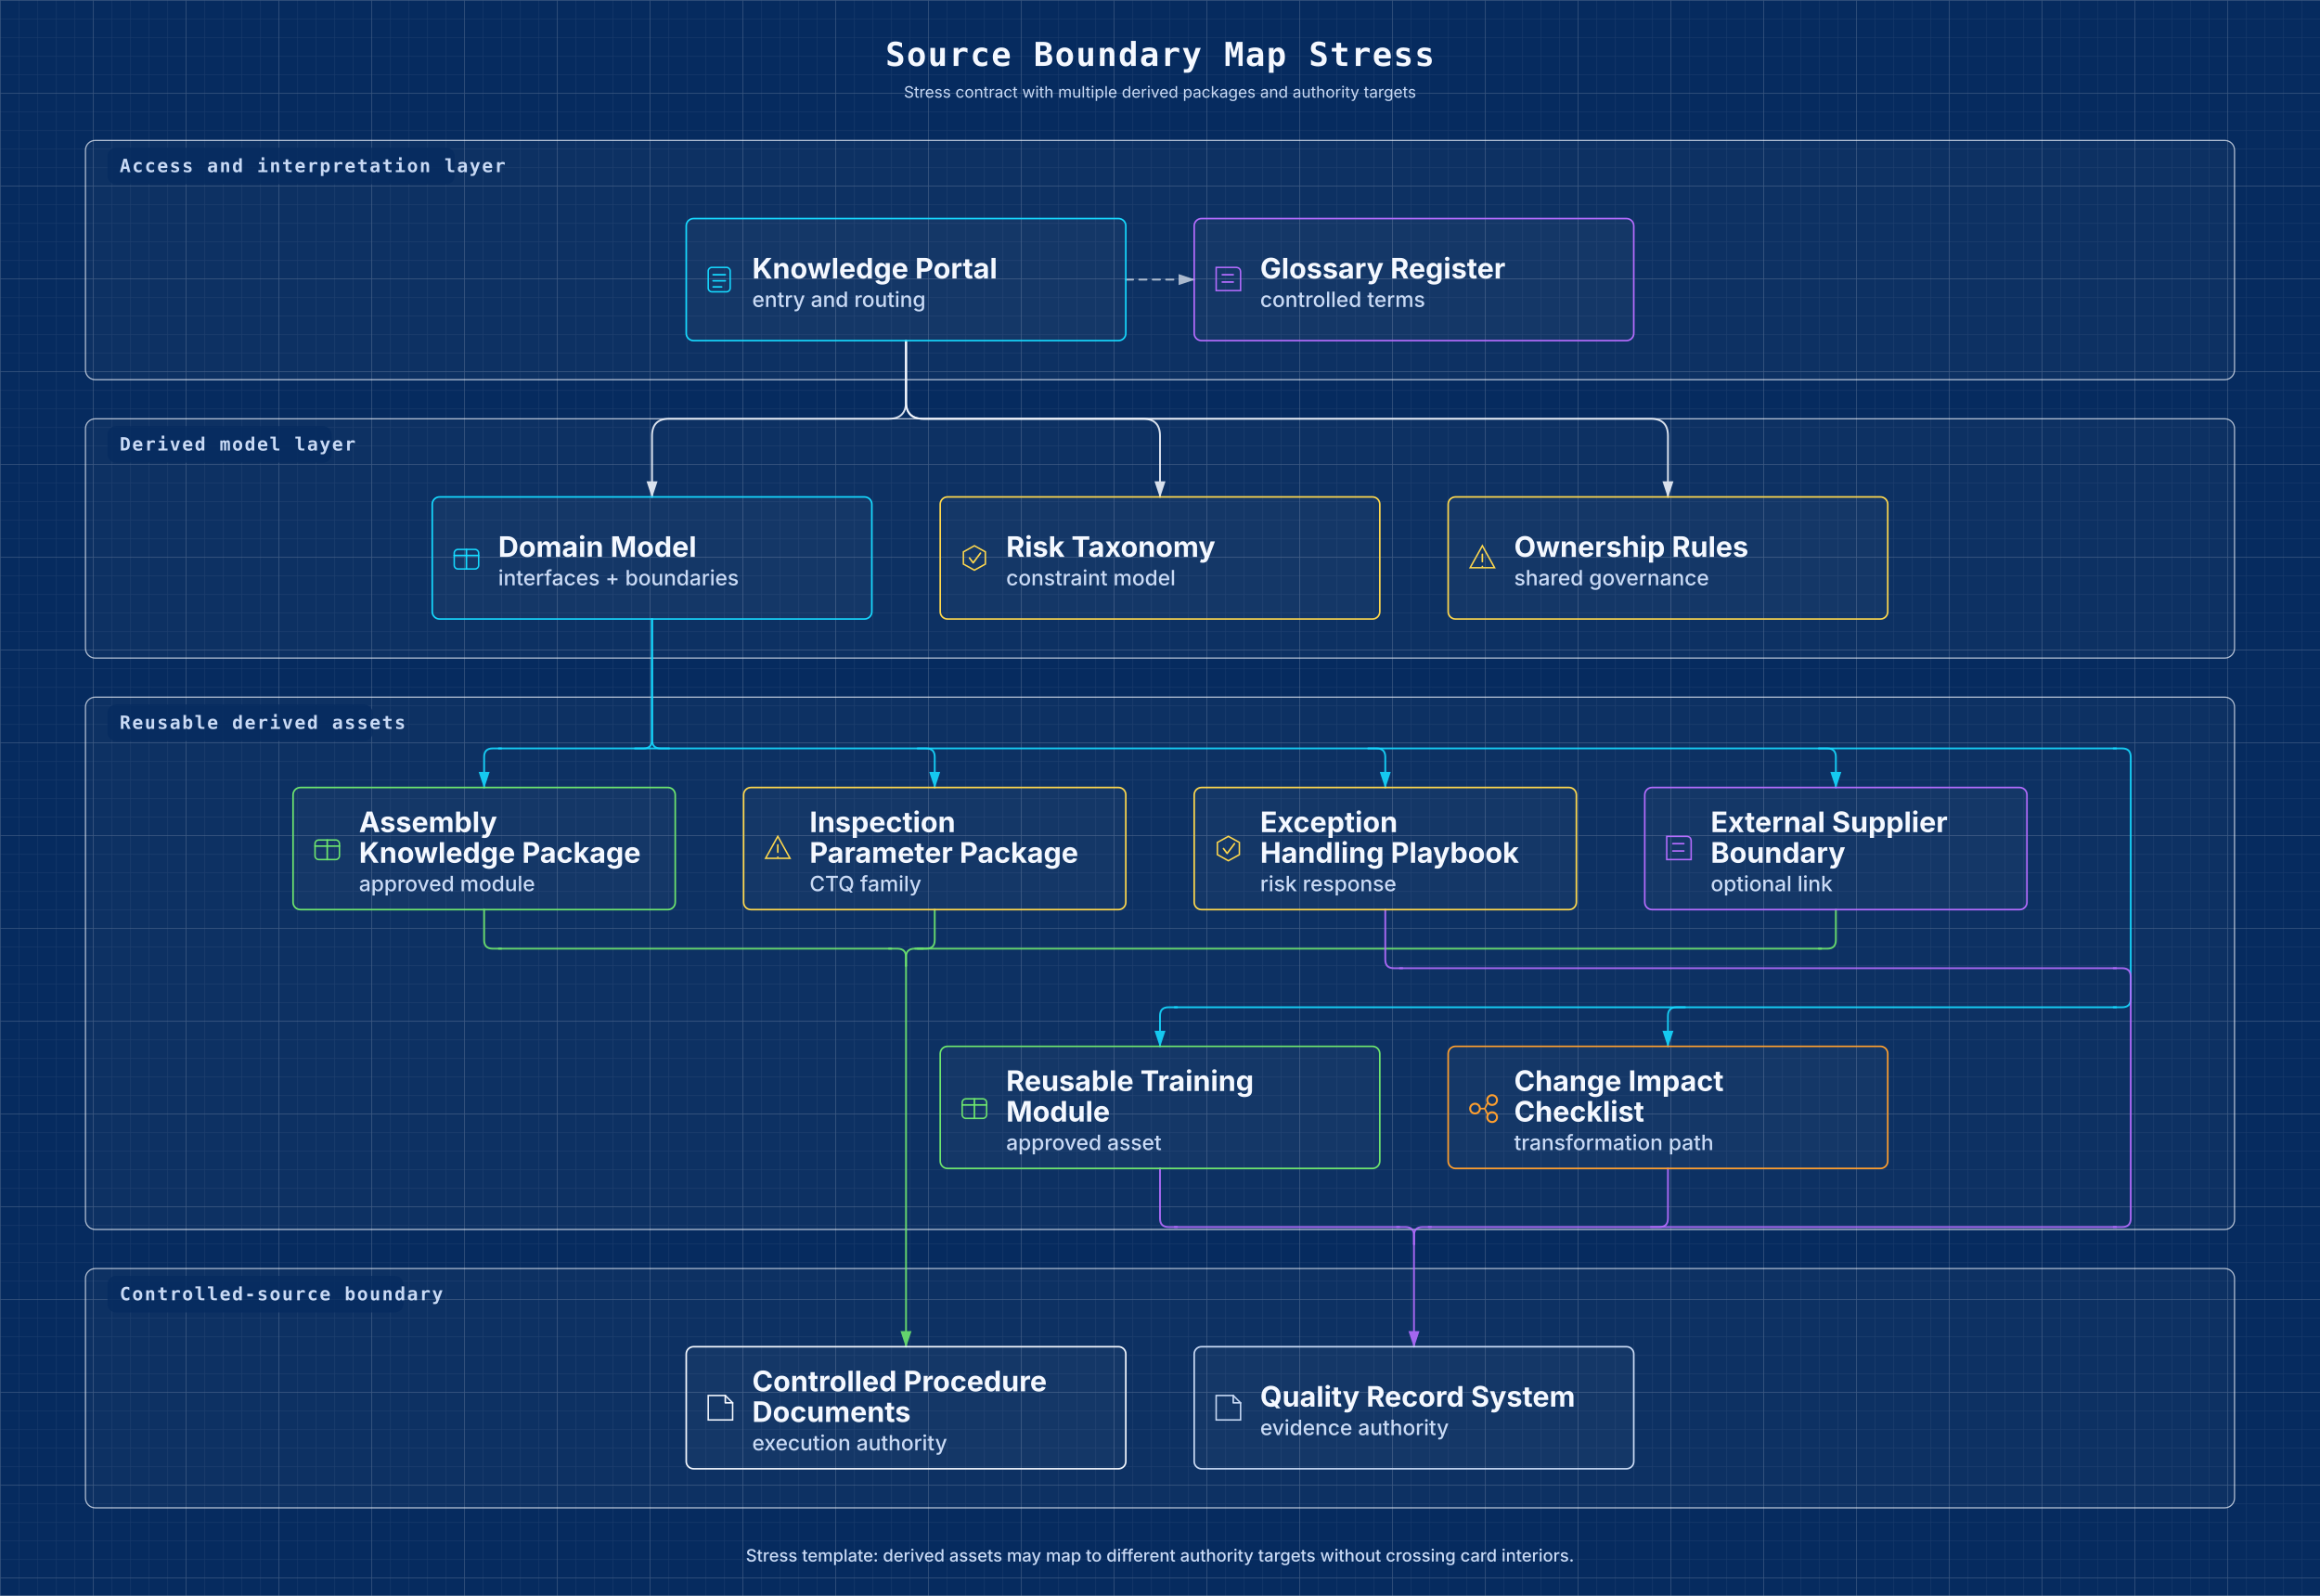
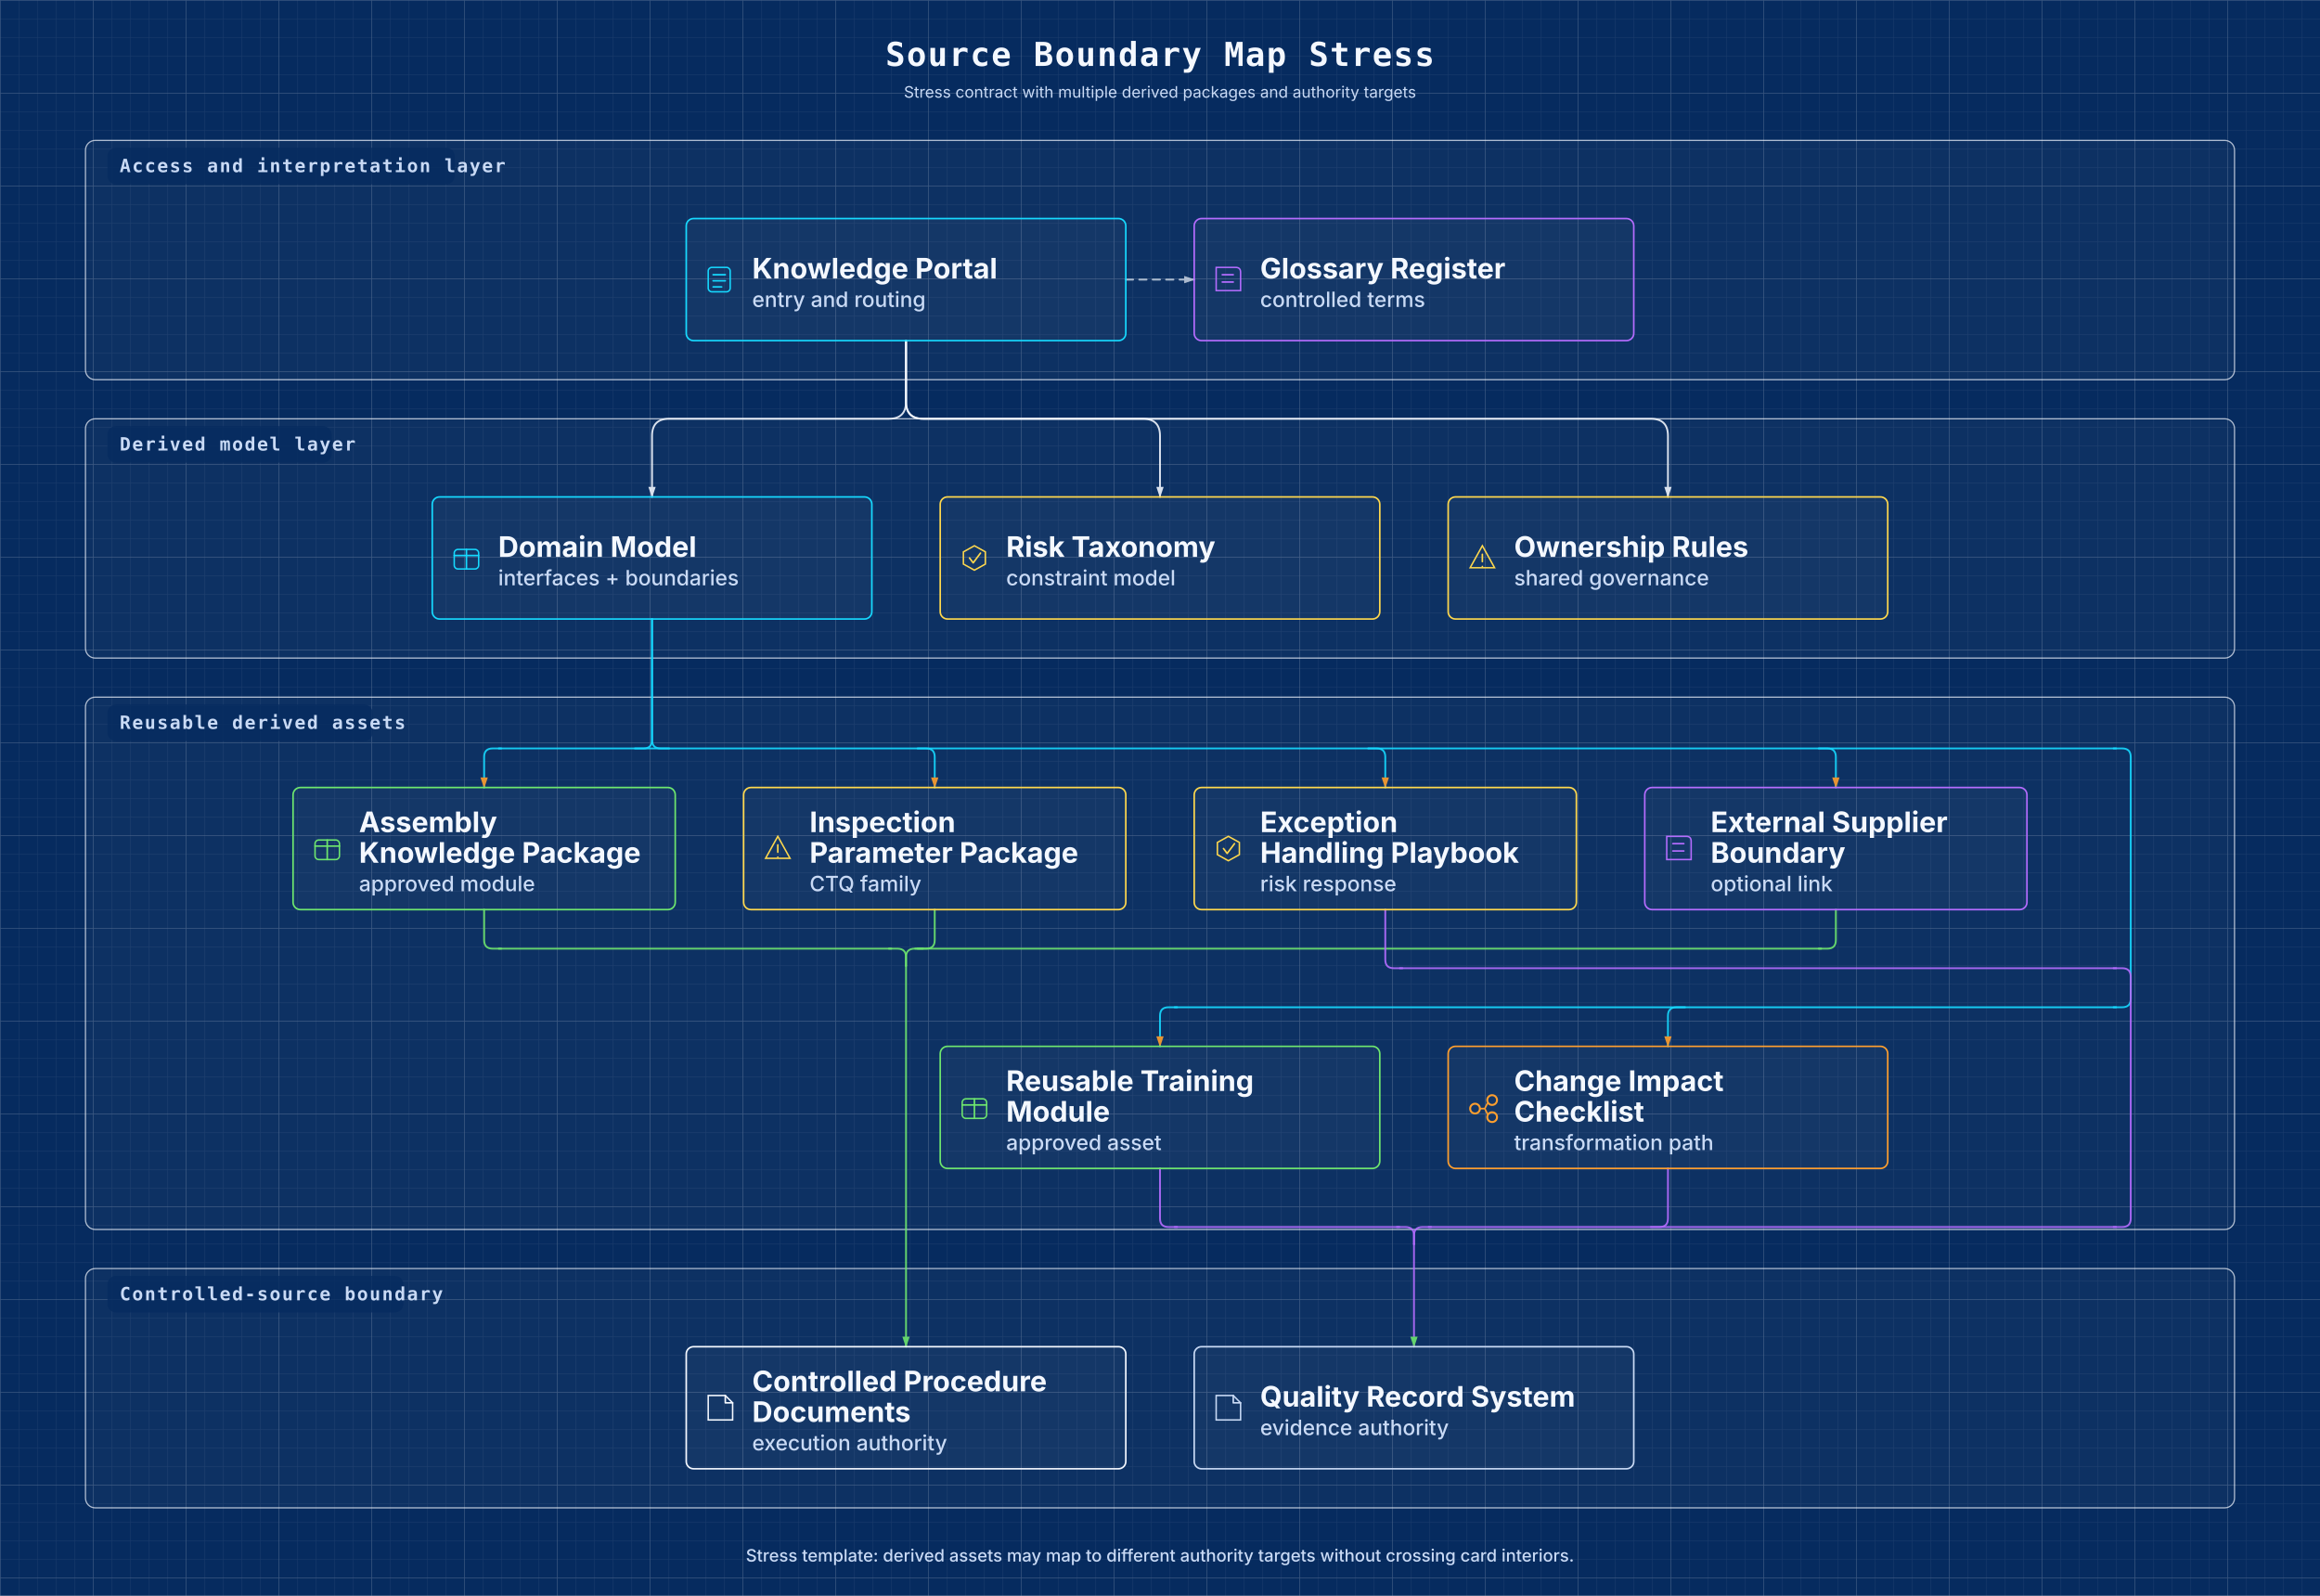
<svg xmlns="http://www.w3.org/2000/svg" width="1900" height="1307" viewBox="0 0 1900 1307" role="img" aria-label="Source Boundary Map Stress" data-style="accent-blueprint" data-diagram-type="source_boundary_map">
  <defs>
    <pattern id="blueprint-grid-small" width="15.2" height="15.2" patternUnits="userSpaceOnUse">
      <path d="M 15.2 0 H 0 V 15.2" fill="none" stroke="#FFFFFF" stroke-opacity="0.08" stroke-width="0.89" />
    </pattern>
    <pattern id="blueprint-grid" width="76" height="76" patternUnits="userSpaceOnUse">
      <rect width="76" height="76" fill="url(#blueprint-grid-small)" />
      <path d="M 76 0 H 0 V 76" fill="none" stroke="#FFFFFF" stroke-opacity="0.14" stroke-width="1.27" />
    </pattern>
-     <marker id="arrow" markerWidth="10" markerHeight="10" refX="8.5" refY="3" orient="auto" markerUnits="strokeWidth">
-       <path d="M0,0 L0,6 L9,3 z" fill="context-stroke" />
+     <marker id="arrow" markerWidth="9" markerHeight="9" refX="8.2" refY="3" orient="auto" markerUnits="userSpaceOnUse">
+       <path d="M0,0 L0,6 L9,3 z" fill="#F4F8FF" />
    </marker>
-     <marker id="arrow-fanout" markerWidth="10" markerHeight="10" refX="8.5" refY="3" orient="auto" markerUnits="strokeWidth">
-       <path d="M0,0 L0,6 L9,3 z" fill="context-stroke" />
+     <marker id="arrow-fanout" markerWidth="9" markerHeight="9" refX="8.2" refY="3" orient="auto" markerUnits="userSpaceOnUse">
+       <path d="M0,0 L0,6 L9,3 z" fill="#FF9F2E" />
    </marker>
-     <marker id="arrow-fanin" markerWidth="10" markerHeight="10" refX="8.5" refY="3" orient="auto" markerUnits="strokeWidth">
-       <path d="M0,0 L0,6 L9,3 z" fill="context-stroke" />
+     <marker id="arrow-fanin" markerWidth="9" markerHeight="9" refX="8.2" refY="3" orient="auto" markerUnits="userSpaceOnUse">
+       <path d="M0,0 L0,6 L9,3 z" fill="#6EE66E" />
    </marker>
    <style>
-     [data-style="accent-blueprint"] .title{font:700 27px IBM Plex Mono,JetBrains Mono,Consolas,monospace;fill:#F4F8FF;letter-spacing:.04em;text-transform:uppercase}
-     [data-style="accent-blueprint"] .subtitle{font:400 13px IBM Plex Sans,Inter,Roboto Condensed,DIN,Segoe UI,Aptos,Arial,sans-serif;fill:#C9DAF5}
-     [data-style="accent-blueprint"] .group-label{font:700 15px IBM Plex Mono,JetBrains Mono,Consolas,monospace;fill:#C9DAF5;letter-spacing:.08em;text-transform:uppercase}
-     [data-style="accent-blueprint"] .card-title{font:700 17px IBM Plex Sans,Inter,Roboto Condensed,DIN,Segoe UI,Aptos,Arial,sans-serif;fill:#F4F8FF}
-     [data-style="accent-blueprint"] .card-sub{font:500 13px IBM Plex Sans,Inter,Roboto Condensed,DIN,Segoe UI,Aptos,Arial,sans-serif;fill:#C9DAF5}
-     [data-style="accent-blueprint"] .edge{fill:none;stroke:#F4F8FF;stroke-width:1.5;stroke-linecap:round;stroke-linejoin:round;opacity:0.88}
-     [data-style="accent-blueprint"] .fanout{stroke:#FF9F2E;opacity:0.9}
-     [data-style="accent-blueprint"] .fanin{stroke:#6EE66E;opacity:0.9}
-     [data-style="accent-blueprint"] .route-shared{marker-end:none}
-     [data-style="accent-blueprint"] .edge-dashed{stroke-dasharray:6 5;opacity:0.68}
-     [data-style="accent-blueprint"] .note{font:500 14px IBM Plex Sans,Inter,Roboto Condensed,DIN,Segoe UI,Aptos,Arial,sans-serif;fill:#C9DAF5}
-     [data-style="accent-blueprint"] .mono{font-family:IBM Plex Mono,JetBrains Mono,Consolas,monospace}
-     [data-style="accent-blueprint"] .table-header{font:700 15.5px IBM Plex Mono,JetBrains Mono,Consolas,monospace;fill:#F4F8FF;letter-spacing:.08em;text-transform:uppercase}
-     [data-style="accent-blueprint"] .table-cell{font:500 17px IBM Plex Sans,Inter,Roboto Condensed,DIN,Segoe UI,Aptos,Arial,sans-serif;fill:#F4F8FF}
-     [data-style="accent-blueprint"] .table-cell-secondary{font:500 17px IBM Plex Sans,Inter,Roboto Condensed,DIN,Segoe UI,Aptos,Arial,sans-serif;fill:#C9DAF5}
-     [data-style="accent-blueprint"] .info-panel-title{font:700 15px IBM Plex Mono,JetBrains Mono,Consolas,monospace;fill:#F4F8FF;letter-spacing:.08em;text-transform:uppercase}
-     [data-style="accent-blueprint"] .info-panel-item{font:500 14px IBM Plex Sans,Inter,Roboto Condensed,DIN,Segoe UI,Aptos,Arial,sans-serif;fill:#C9DAF5}
-     [data-style="accent-blueprint"] .tree-level-label{font:700 15px IBM Plex Mono,JetBrains Mono,Consolas,monospace;fill:#C9DAF5;letter-spacing:.08em;text-transform:uppercase}
-     [data-style="accent-blueprint"] .hub-label{font:700 15px IBM Plex Mono,JetBrains Mono,Consolas,monospace;fill:#C9DAF5;letter-spacing:.08em;text-transform:uppercase}
-     [data-style="accent-blueprint"] .icon-line{fill:none;stroke-width:1.3;stroke-linecap:round;stroke-linejoin:round}
+     [data-style=accent-blueprint] .title{font:700 27px IBM Plex Mono,JetBrains Mono,Consolas,monospace;fill:#F4F8FF;letter-spacing:.04em;text-transform:uppercase}
+     [data-style=accent-blueprint] .subtitle{font:400 13px IBM Plex Sans,Inter,Roboto Condensed,DIN,Segoe UI,Aptos,Arial,sans-serif;fill:#C9DAF5}
+     [data-style=accent-blueprint] .group-label{font:700 15px IBM Plex Mono,JetBrains Mono,Consolas,monospace;fill:#C9DAF5;letter-spacing:.08em;text-transform:uppercase}
+     [data-style=accent-blueprint] .card-title{font:700 17px IBM Plex Sans,Inter,Roboto Condensed,DIN,Segoe UI,Aptos,Arial,sans-serif;fill:#F4F8FF}
+     [data-style=accent-blueprint] .card-sub{font:500 13px IBM Plex Sans,Inter,Roboto Condensed,DIN,Segoe UI,Aptos,Arial,sans-serif;fill:#C9DAF5}
+     [data-style=accent-blueprint] .edge{fill:none;stroke:#F4F8FF;stroke-width:1.5;stroke-linecap:round;stroke-linejoin:round;opacity:0.88}
+     [data-style=accent-blueprint] .fanout{stroke:#FF9F2E;opacity:0.9}
+     [data-style=accent-blueprint] .fanin{stroke:#6EE66E;opacity:0.9}
+     [data-style=accent-blueprint] .route-shared{marker-end:none}
+     [data-style=accent-blueprint] .edge-dashed{stroke-dasharray:6 5;opacity:0.68}
+     [data-style=accent-blueprint] .note{font:500 14px IBM Plex Sans,Inter,Roboto Condensed,DIN,Segoe UI,Aptos,Arial,sans-serif;fill:#C9DAF5}
+     [data-style=accent-blueprint] .mono{font-family:IBM Plex Mono,JetBrains Mono,Consolas,monospace}
+     [data-style=accent-blueprint] .table-header{font:700 15.5px IBM Plex Mono,JetBrains Mono,Consolas,monospace;fill:#F4F8FF;letter-spacing:.08em;text-transform:uppercase}
+     [data-style=accent-blueprint] .table-cell{font:500 17px IBM Plex Sans,Inter,Roboto Condensed,DIN,Segoe UI,Aptos,Arial,sans-serif;fill:#F4F8FF}
+     [data-style=accent-blueprint] .table-cell-secondary{font:500 17px IBM Plex Sans,Inter,Roboto Condensed,DIN,Segoe UI,Aptos,Arial,sans-serif;fill:#C9DAF5}
+     [data-style=accent-blueprint] .info-panel-title{font:700 15px IBM Plex Mono,JetBrains Mono,Consolas,monospace;fill:#F4F8FF;letter-spacing:.08em;text-transform:uppercase}
+     [data-style=accent-blueprint] .info-panel-item{font:500 14px IBM Plex Sans,Inter,Roboto Condensed,DIN,Segoe UI,Aptos,Arial,sans-serif;fill:#C9DAF5}
+     [data-style=accent-blueprint] .tree-level-label{font:700 15px IBM Plex Mono,JetBrains Mono,Consolas,monospace;fill:#C9DAF5;letter-spacing:.08em;text-transform:uppercase}
+     [data-style=accent-blueprint] .hub-label{font:700 15px IBM Plex Mono,JetBrains Mono,Consolas,monospace;fill:#C9DAF5;letter-spacing:.08em;text-transform:uppercase}
+     [data-style=accent-blueprint] .icon-line{fill:none;stroke-width:1.3;stroke-linecap:round;stroke-linejoin:round}
  </style>
  </defs>
  <rect x="0" y="0" width="1900" height="1307" rx="0" fill="#062B5F" />
  <rect x="0" y="0" width="1900" height="1307" rx="0" fill="url(#blueprint-grid)" opacity="1" />
  <text x="950.0" y="54" text-anchor="middle" class="title">Source Boundary Map Stress</text>
  <text x="950.0" y="80.0" text-anchor="middle" class="subtitle">Stress contract with multiple derived packages and authority targets</text>
  <rect x="70" y="115" width="1760" height="196" class="group-panel" rx="8" fill="#FFFFFF" fill-opacity="0.03" stroke="#F4F8FF" stroke-opacity="0.7" stroke-width="1" />
  <rect x="70" y="343" width="1760" height="196" class="group-panel" rx="8" fill="#FFFFFF" fill-opacity="0.03" stroke="#F4F8FF" stroke-opacity="0.7" stroke-width="1" />
  <rect x="70" y="571" width="1760" height="436" class="group-panel" rx="8" fill="#FFFFFF" fill-opacity="0.03" stroke="#F4F8FF" stroke-opacity="0.7" stroke-width="1" />
  <rect x="70" y="1039" width="1760" height="196" class="group-panel" rx="8" fill="#FFFFFF" fill-opacity="0.03" stroke="#F4F8FF" stroke-opacity="0.7" stroke-width="1" />
-   <path d="M 534.0 507.0 L 534.0 606.0 Q 534.0 613.0 527.0 613.0 L 520.0 613.0" class="edge fanout route-shared branch" style="stroke:#16D9FF" data-route-family="1" data-route-color="#16D9FF" />
-   <path d="M 534.0 507.0 L 534.0 606.0 Q 534.0 613.0 541.0 613.0 L 548.0 613.0" class="edge fanout route-shared branch" style="stroke:#16D9FF" data-route-family="1" data-route-color="#16D9FF" />
-   <path d="M 1731.0 613.0 L 1738.0 613.0 Q 1745.0 613.0 1745.0 620.0 L 1745.0 818.0 Q 1745.0 825.0 1738.0 825.0 L 1731.0 825.0" class="edge fanout route-shared trunk" style="stroke:#16D9FF" data-route-family="1" data-route-color="#16D9FF" />
-   <path d="M 408.5 613.0 L 1733.0 613.0" class="edge fanout route-shared bus" style="stroke:#16D9FF" data-route-family="1" data-route-color="#16D9FF" />
-   <path d="M 410.5 613.0 L 403.5 613.0 Q 396.5 613.0 396.5 620.0 L 396.5 645.0" class="edge fanout terminal" marker-end="url(#arrow-fanout)" style="stroke:#16D9FF" data-route-family="1" data-route-color="#16D9FF" data-target-id="asset_a" />
-   <path d="M 751.5 613.0 L 758.5 613.0 Q 765.5 613.0 765.5 620.0 L 765.5 645.0" class="edge fanout terminal" marker-end="url(#arrow-fanout)" style="stroke:#16D9FF" data-route-family="1" data-route-color="#16D9FF" data-target-id="asset_b" />
-   <path d="M 1120.5 613.0 L 1127.5 613.0 Q 1134.5 613.0 1134.5 620.0 L 1134.5 645.0" class="edge fanout terminal" marker-end="url(#arrow-fanout)" style="stroke:#16D9FF" data-route-family="1" data-route-color="#16D9FF" data-target-id="asset_c" />
-   <path d="M 1489.5 613.0 L 1496.5 613.0 Q 1503.5 613.0 1503.5 620.0 L 1503.5 645.0" class="edge fanout terminal" marker-end="url(#arrow-fanout)" style="stroke:#16D9FF" data-route-family="1" data-route-color="#16D9FF" data-target-id="asset_d" />
-   <path d="M 962.0 825.0 L 1733.0 825.0" class="edge fanout route-shared bus" style="stroke:#16D9FF" data-route-family="1" data-route-color="#16D9FF" />
-   <path d="M 964.0 825.0 L 957.0 825.0 Q 950.0 825.0 950.0 832.0 L 950.0 857.0" class="edge fanout terminal" marker-end="url(#arrow-fanout)" style="stroke:#16D9FF" data-route-family="1" data-route-color="#16D9FF" data-target-id="asset_e" />
-   <path d="M 1380.0 825.0 L 1373.0 825.0 Q 1366.0 825.0 1366.0 832.0 L 1366.0 857.0" class="edge fanout terminal" marker-end="url(#arrow-fanout)" style="stroke:#16D9FF" data-route-family="1" data-route-color="#16D9FF" data-target-id="asset_f" />
-   <path d="M 396.5 745.0 L 396.5 770.0 Q 396.5 777.0 403.5 777.0 L 410.5 777.0" class="edge fanin route-shared branch" style="stroke:#6EE66E" data-route-family="0" data-route-color="#6EE66E" />
-   <path d="M 765.5 745.0 L 765.5 770.0 Q 765.5 777.0 758.5 777.0 L 751.5 777.0" class="edge fanin route-shared branch" style="stroke:#6EE66E" data-route-family="0" data-route-color="#6EE66E" />
-   <path d="M 1503.5 745.0 L 1503.5 770.0 Q 1503.5 777.0 1496.5 777.0 L 1489.5 777.0" class="edge fanin route-shared branch" style="stroke:#6EE66E" data-route-family="0" data-route-color="#6EE66E" />
-   <path d="M 408.5 777.0 L 730.0 777.0" class="edge fanin route-shared bus" style="stroke:#6EE66E" data-route-family="0" data-route-color="#6EE66E" />
-   <path d="M 749.5 777.0 L 1491.5 777.0" class="edge fanin route-shared bus" style="stroke:#6EE66E" data-route-family="0" data-route-color="#6EE66E" />
-   <path d="M 728.0 777.0 L 735.0 777.0 Q 742.0 777.0 742.0 784.0 L 742.0 791.0" class="edge fanin route-shared merge" style="stroke:#6EE66E" data-route-family="0" data-route-color="#6EE66E" />
-   <path d="M 756.0 777.0 L 749.0 777.0 Q 742.0 777.0 742.0 784.0 L 742.0 791.0" class="edge fanin route-shared merge" style="stroke:#6EE66E" data-route-family="0" data-route-color="#6EE66E" />
-   <path d="M 742.0 791.0 L 742.0 1103.0" class="edge fanin terminal" marker-end="url(#arrow-fanin)" style="stroke:#6EE66E" data-route-family="0" data-route-color="#6EE66E" />
-   <path d="M 1731.0 793.0 L 1738.0 793.0 Q 1745.0 793.0 1745.0 800.0 L 1745.0 998.0 Q 1745.0 1005.0 1738.0 1005.0 L 1731.0 1005.0" class="edge fanin route-shared trunk" style="stroke:#B56CFF" data-route-family="1" data-route-color="#B56CFF" />
-   <path d="M 1134.5 745.0 L 1134.5 786.0 Q 1134.5 793.0 1141.5 793.0 L 1148.5 793.0" class="edge fanin route-shared branch" style="stroke:#B56CFF" data-route-family="1" data-route-color="#B56CFF" />
-   <path d="M 1146.5 793.0 L 1733.0 793.0" class="edge fanin route-shared bus" style="stroke:#B56CFF" data-route-family="1" data-route-color="#B56CFF" />
-   <path d="M 950.0 957.0 L 950.0 998.0 Q 950.0 1005.0 957.0 1005.0 L 964.0 1005.0" class="edge fanin route-shared branch" style="stroke:#B56CFF" data-route-family="1" data-route-color="#B56CFF" />
-   <path d="M 1366.0 957.0 L 1366.0 998.0 Q 1366.0 1005.0 1359.0 1005.0 L 1352.0 1005.0" class="edge fanin route-shared branch" style="stroke:#B56CFF" data-route-family="1" data-route-color="#B56CFF" />
-   <path d="M 962.0 1005.0 L 1146.0 1005.0" class="edge fanin route-shared bus" style="stroke:#B56CFF" data-route-family="1" data-route-color="#B56CFF" />
-   <path d="M 1170.0 1005.0 L 1733.0 1005.0" class="edge fanin route-shared bus" style="stroke:#B56CFF" data-route-family="1" data-route-color="#B56CFF" />
-   <path d="M 1144.0 1005.0 L 1151.0 1005.0 Q 1158.0 1005.0 1158.0 1012.0 L 1158.0 1019.0" class="edge fanin route-shared merge" style="stroke:#B56CFF" data-route-family="1" data-route-color="#B56CFF" />
-   <path d="M 1172.0 1005.0 L 1165.0 1005.0 Q 1158.0 1005.0 1158.0 1012.0 L 1158.0 1019.0" class="edge fanin route-shared merge" style="stroke:#B56CFF" data-route-family="1" data-route-color="#B56CFF" />
-   <path d="M 1158.0 1019.0 L 1158.0 1103.0" class="edge fanin terminal" marker-end="url(#arrow-fanin)" style="stroke:#B56CFF" data-route-family="1" data-route-color="#B56CFF" />
-   <path d="M 922.0 229.0 L 978.0 229.0" class="edge edge-dashed direct-link" marker-end="url(#arrow)" data-from="portal" data-to="glossary" data-source-id="portal" data-target-id="glossary" />
-   <path d="M 742.0 279 L 742.0 329.0 Q 742.0 343.0 728.0 343.0 L 548.0 343.0 Q 534.0 343.0 534.0 357.0 L 534.0 407" class="edge direct-link" marker-end="url(#arrow)" data-from="portal" data-to="domain_model" data-source-id="portal" data-target-id="domain_model" />
-   <path d="M 742.0 279 L 742.0 329.0 Q 742.0 343.0 756.0 343.0 L 936.0 343.0 Q 950.0 343.0 950.0 357.0 L 950.0 407" class="edge direct-link" marker-end="url(#arrow)" data-from="portal" data-to="risk_taxonomy" data-source-id="portal" data-target-id="risk_taxonomy" />
-   <path d="M 742.0 279 L 742.0 329.0 Q 742.0 343.0 756.0 343.0 L 1352.0 343.0 Q 1366.0 343.0 1366.0 357.0 L 1366.0 407" class="edge direct-link" marker-end="url(#arrow)" data-from="portal" data-to="ownership_rules" data-source-id="portal" data-target-id="ownership_rules" />
+   <path d="M 534.0 507.0 L 534.0 606.0 Q 534.0 613.0 527.0 613.0 L 520.0 613.0" class="edge fanout route-shared branch" fill="none" style="stroke:#16D9FF" data-route-family="1" data-route-color="#16D9FF" />
+   <path d="M 534.0 507.0 L 534.0 606.0 Q 534.0 613.0 541.0 613.0 L 548.0 613.0" class="edge fanout route-shared branch" fill="none" style="stroke:#16D9FF" data-route-family="1" data-route-color="#16D9FF" />
+   <path d="M 1731.0 613.0 L 1738.0 613.0 Q 1745.0 613.0 1745.0 620.0 L 1745.0 818.0 Q 1745.0 825.0 1738.0 825.0 L 1731.0 825.0" class="edge fanout route-shared trunk" fill="none" style="stroke:#16D9FF" data-route-family="1" data-route-color="#16D9FF" />
+   <path d="M 408.5 613.0 L 1733.0 613.0" class="edge fanout route-shared bus" fill="none" style="stroke:#16D9FF" data-route-family="1" data-route-color="#16D9FF" />
+   <path d="M 410.5 613.0 L 403.5 613.0 Q 396.5 613.0 396.5 620.0 L 396.5 645.0" class="edge fanout terminal" fill="none" marker-end="url(#arrow-fanout)" style="stroke:#16D9FF" data-route-family="1" data-route-color="#16D9FF" data-target-id="asset_a" />
+   <path d="M 751.5 613.0 L 758.5 613.0 Q 765.5 613.0 765.5 620.0 L 765.5 645.0" class="edge fanout terminal" fill="none" marker-end="url(#arrow-fanout)" style="stroke:#16D9FF" data-route-family="1" data-route-color="#16D9FF" data-target-id="asset_b" />
+   <path d="M 1120.5 613.0 L 1127.5 613.0 Q 1134.5 613.0 1134.5 620.0 L 1134.5 645.0" class="edge fanout terminal" fill="none" marker-end="url(#arrow-fanout)" style="stroke:#16D9FF" data-route-family="1" data-route-color="#16D9FF" data-target-id="asset_c" />
+   <path d="M 1489.5 613.0 L 1496.5 613.0 Q 1503.5 613.0 1503.5 620.0 L 1503.5 645.0" class="edge fanout terminal" fill="none" marker-end="url(#arrow-fanout)" style="stroke:#16D9FF" data-route-family="1" data-route-color="#16D9FF" data-target-id="asset_d" />
+   <path d="M 962.0 825.0 L 1733.0 825.0" class="edge fanout route-shared bus" fill="none" style="stroke:#16D9FF" data-route-family="1" data-route-color="#16D9FF" />
+   <path d="M 964.0 825.0 L 957.0 825.0 Q 950.0 825.0 950.0 832.0 L 950.0 857.0" class="edge fanout terminal" fill="none" marker-end="url(#arrow-fanout)" style="stroke:#16D9FF" data-route-family="1" data-route-color="#16D9FF" data-target-id="asset_e" />
+   <path d="M 1380.0 825.0 L 1373.0 825.0 Q 1366.0 825.0 1366.0 832.0 L 1366.0 857.0" class="edge fanout terminal" fill="none" marker-end="url(#arrow-fanout)" style="stroke:#16D9FF" data-route-family="1" data-route-color="#16D9FF" data-target-id="asset_f" />
+   <path d="M 396.5 745.0 L 396.5 770.0 Q 396.5 777.0 403.5 777.0 L 410.5 777.0" class="edge fanin route-shared branch" fill="none" style="stroke:#6EE66E" data-route-family="0" data-route-color="#6EE66E" />
+   <path d="M 765.5 745.0 L 765.5 770.0 Q 765.5 777.0 758.5 777.0 L 751.5 777.0" class="edge fanin route-shared branch" fill="none" style="stroke:#6EE66E" data-route-family="0" data-route-color="#6EE66E" />
+   <path d="M 1503.5 745.0 L 1503.5 770.0 Q 1503.5 777.0 1496.5 777.0 L 1489.5 777.0" class="edge fanin route-shared branch" fill="none" style="stroke:#6EE66E" data-route-family="0" data-route-color="#6EE66E" />
+   <path d="M 408.5 777.0 L 730.0 777.0" class="edge fanin route-shared bus" fill="none" style="stroke:#6EE66E" data-route-family="0" data-route-color="#6EE66E" />
+   <path d="M 749.5 777.0 L 1491.5 777.0" class="edge fanin route-shared bus" fill="none" style="stroke:#6EE66E" data-route-family="0" data-route-color="#6EE66E" />
+   <path d="M 728.0 777.0 L 735.0 777.0 Q 742.0 777.0 742.0 784.0 L 742.0 791.0" class="edge fanin route-shared merge" fill="none" style="stroke:#6EE66E" data-route-family="0" data-route-color="#6EE66E" />
+   <path d="M 756.0 777.0 L 749.0 777.0 Q 742.0 777.0 742.0 784.0 L 742.0 791.0" class="edge fanin route-shared merge" fill="none" style="stroke:#6EE66E" data-route-family="0" data-route-color="#6EE66E" />
+   <path d="M 742.0 791.0 L 742.0 1103.0" class="edge fanin terminal" fill="none" marker-end="url(#arrow-fanin)" style="stroke:#6EE66E" data-route-family="0" data-route-color="#6EE66E" />
+   <path d="M 1731.0 793.0 L 1738.0 793.0 Q 1745.0 793.0 1745.0 800.0 L 1745.0 998.0 Q 1745.0 1005.0 1738.0 1005.0 L 1731.0 1005.0" class="edge fanin route-shared trunk" fill="none" style="stroke:#B56CFF" data-route-family="1" data-route-color="#B56CFF" />
+   <path d="M 1134.5 745.0 L 1134.5 786.0 Q 1134.5 793.0 1141.5 793.0 L 1148.5 793.0" class="edge fanin route-shared branch" fill="none" style="stroke:#B56CFF" data-route-family="1" data-route-color="#B56CFF" />
+   <path d="M 1146.5 793.0 L 1733.0 793.0" class="edge fanin route-shared bus" fill="none" style="stroke:#B56CFF" data-route-family="1" data-route-color="#B56CFF" />
+   <path d="M 950.0 957.0 L 950.0 998.0 Q 950.0 1005.0 957.0 1005.0 L 964.0 1005.0" class="edge fanin route-shared branch" fill="none" style="stroke:#B56CFF" data-route-family="1" data-route-color="#B56CFF" />
+   <path d="M 1366.0 957.0 L 1366.0 998.0 Q 1366.0 1005.0 1359.0 1005.0 L 1352.0 1005.0" class="edge fanin route-shared branch" fill="none" style="stroke:#B56CFF" data-route-family="1" data-route-color="#B56CFF" />
+   <path d="M 962.0 1005.0 L 1146.0 1005.0" class="edge fanin route-shared bus" fill="none" style="stroke:#B56CFF" data-route-family="1" data-route-color="#B56CFF" />
+   <path d="M 1170.0 1005.0 L 1733.0 1005.0" class="edge fanin route-shared bus" fill="none" style="stroke:#B56CFF" data-route-family="1" data-route-color="#B56CFF" />
+   <path d="M 1144.0 1005.0 L 1151.0 1005.0 Q 1158.0 1005.0 1158.0 1012.0 L 1158.0 1019.0" class="edge fanin route-shared merge" fill="none" style="stroke:#B56CFF" data-route-family="1" data-route-color="#B56CFF" />
+   <path d="M 1172.0 1005.0 L 1165.0 1005.0 Q 1158.0 1005.0 1158.0 1012.0 L 1158.0 1019.0" class="edge fanin route-shared merge" fill="none" style="stroke:#B56CFF" data-route-family="1" data-route-color="#B56CFF" />
+   <path d="M 1158.0 1019.0 L 1158.0 1103.0" class="edge fanin terminal" fill="none" marker-end="url(#arrow-fanin)" style="stroke:#B56CFF" data-route-family="1" data-route-color="#B56CFF" />
+   <path d="M 922.0 229.0 L 978.0 229.0" class="edge edge-dashed direct-link" fill="none" marker-end="url(#arrow)" data-from="portal" data-to="glossary" data-source-id="portal" data-target-id="glossary" />
+   <path d="M 742.0 279 L 742.0 329.0 Q 742.0 343.0 728.0 343.0 L 548.0 343.0 Q 534.0 343.0 534.0 357.0 L 534.0 407" class="edge direct-link" fill="none" marker-end="url(#arrow)" data-from="portal" data-to="domain_model" data-source-id="portal" data-target-id="domain_model" />
+   <path d="M 742.0 279 L 742.0 329.0 Q 742.0 343.0 756.0 343.0 L 936.0 343.0 Q 950.0 343.0 950.0 357.0 L 950.0 407" class="edge direct-link" fill="none" marker-end="url(#arrow)" data-from="portal" data-to="risk_taxonomy" data-source-id="portal" data-target-id="risk_taxonomy" />
+   <path d="M 742.0 279 L 742.0 329.0 Q 742.0 343.0 756.0 343.0 L 1352.0 343.0 Q 1366.0 343.0 1366.0 357.0 L 1366.0 407" class="edge direct-link" fill="none" marker-end="url(#arrow)" data-from="portal" data-to="ownership_rules" data-source-id="portal" data-target-id="ownership_rules" />
  <g class="group-label-wrap">
    <rect x="88" y="121" width="284.4" height="30" rx="7" fill="#062B5F" fill-opacity="0.78" />
    <text x="98" y="141" class="group-label">Access and interpretation layer</text>
  </g>
  <g class="group-label-wrap">
    <rect x="88" y="349" width="183.6" height="30" rx="7" fill="#062B5F" fill-opacity="0.78" />
    <text x="98" y="369" class="group-label">Derived model layer</text>
  </g>
  <g class="group-label-wrap">
    <rect x="88" y="577" width="217.2" height="30" rx="7" fill="#062B5F" fill-opacity="0.78" />
    <text x="98" y="597" class="group-label">Reusable derived assets</text>
  </g>
  <g class="group-label-wrap">
    <rect x="88" y="1045" width="242.4" height="30" rx="7" fill="#062B5F" fill-opacity="0.78" />
    <text x="98" y="1065" class="group-label">Controlled-source boundary</text>
  </g>
  <g id="node-portal" class="card node-card">
    <rect x="562.0" y="179" width="360" height="100" rx="6" fill="#FFFFFF" fill-opacity="0.03" stroke="#16D9FF" stroke-width="1.3" />
    <rect x="580.0" y="219.0" width="18" height="20" rx="3" fill="none" stroke="#16D9FF" stroke-width="1.2" />
    <path d="M584.0,225.0 H594.0 M584.0,230.0 H594.0 M584.0,235.0 H591.0" class="icon-line" stroke="#16D9FF" />
    <text x="616.0" y="228.087" text-anchor="start" class="card-title" style="font-size:23.2px">Knowledge Portal</text>
    <text x="616.0" y="251.405" text-anchor="start" class="card-sub" style="font-size:17.3px">entry and routing</text>
  </g>
  <g id="node-glossary" class="card node-card">
    <rect x="978.0" y="179" width="360" height="100" rx="6" fill="#FFFFFF" fill-opacity="0.03" stroke="#B56CFF" stroke-width="1.3" />
    <path d="M996.0,219.0 H1012.0 Q1016.0,219.0 1016.0,223.0 V238.0 H996.0 Z" fill="none" stroke="#B56CFF" stroke-width="1.2" />
    <path d="M1001.0,225.0 H1010.0 M1001.0,231.0 H1010.0" class="icon-line" stroke="#B56CFF" />
    <text x="1032.0" y="228.087" text-anchor="start" class="card-title" style="font-size:23.2px">Glossary Register</text>
    <text x="1032.0" y="251.405" text-anchor="start" class="card-sub" style="font-size:17.3px">controlled terms</text>
  </g>
  <g id="node-domain_model" class="card node-card">
    <rect x="354.0" y="407" width="360" height="100" rx="6" fill="#FFFFFF" fill-opacity="0.03" stroke="#16D9FF" stroke-width="1.3" />
    <rect x="372.0" y="450.0" width="20" height="16" rx="3" fill="none" stroke="#16D9FF" stroke-width="1.2" />
    <path d="M372.0,455.0 H392.0 M382.0,450.0 V466.0" class="icon-line" stroke="#16D9FF" />
    <text x="408.0" y="456.087" text-anchor="start" class="card-title" style="font-size:23.2px">Domain Model</text>
    <text x="408.0" y="479.405" text-anchor="start" class="card-sub" style="font-size:17.3px">interfaces + boundaries</text>
  </g>
  <g id="node-risk_taxonomy" class="card node-card">
    <rect x="770.0" y="407" width="360" height="100" rx="6" fill="#FFFFFF" fill-opacity="0.03" stroke="#FFD84D" stroke-width="1.3" />
    <path d="M798.0,447.0 L807.0,452.0 V462.0 L798.0,467.0 L789.0,462.0 V452.0 Z" fill="none" stroke="#FFD84D" stroke-width="1.2" />
    <path d="M794.0,457.0 L797.0,461.0 L803.0,453.0" class="icon-line" stroke="#FFD84D" />
    <text x="824.0" y="456.087" text-anchor="start" class="card-title" style="font-size:23.2px">Risk Taxonomy</text>
    <text x="824.0" y="479.405" text-anchor="start" class="card-sub" style="font-size:17.3px">constraint model</text>
  </g>
  <g id="node-ownership_rules" class="card node-card">
    <rect x="1186.0" y="407" width="360" height="100" rx="6" fill="#FFFFFF" fill-opacity="0.03" stroke="#FFD84D" stroke-width="1.3" />
    <path d="M1214.0,447.0 L1224.0,465.0 H1204.0 Z" fill="none" stroke="#FFD84D" stroke-width="1.2" />
    <path d="M1214.0,454.0 V460.0 M1214.0,464.0 V464.0" class="icon-line" stroke="#FFD84D" />
    <text x="1240.0" y="456.087" text-anchor="start" class="card-title" style="font-size:23.2px">Ownership Rules</text>
    <text x="1240.0" y="479.405" text-anchor="start" class="card-sub" style="font-size:17.3px">shared governance</text>
  </g>
  <g id="node-asset_a" class="card node-card">
    <rect x="240.0" y="645" width="313.0" height="100" rx="6" fill="#FFFFFF" fill-opacity="0.03" stroke="#6EE66E" stroke-width="1.3" />
    <rect x="258.0" y="688.0" width="20" height="16" rx="3" fill="none" stroke="#6EE66E" stroke-width="1.2" />
    <path d="M258.0,693.0 H278.0 M268.0,688.0 V704.0" class="icon-line" stroke="#6EE66E" />
    <text x="294.0" y="681.549" text-anchor="start" class="card-title" style="font-size:23.2px">Assembly</text>
    <text x="294.0" y="706.626" text-anchor="start" class="card-title" style="font-size:23.2px">Knowledge Package</text>
    <text x="294.0" y="729.943" text-anchor="start" class="card-sub" style="font-size:17.3px">approved module</text>
  </g>
  <g id="node-asset_b" class="card node-card">
    <rect x="609.0" y="645" width="313.0" height="100" rx="6" fill="#FFFFFF" fill-opacity="0.03" stroke="#FFD84D" stroke-width="1.3" />
    <path d="M637.0,685.0 L647.0,703.0 H627.0 Z" fill="none" stroke="#FFD84D" stroke-width="1.2" />
    <path d="M637.0,692.0 V698.0 M637.0,702.0 V702.0" class="icon-line" stroke="#FFD84D" />
    <text x="663.0" y="681.549" text-anchor="start" class="card-title" style="font-size:23.2px">Inspection</text>
    <text x="663.0" y="706.626" text-anchor="start" class="card-title" style="font-size:23.2px">Parameter Package</text>
    <text x="663.0" y="729.943" text-anchor="start" class="card-sub" style="font-size:17.3px">CTQ family</text>
  </g>
  <g id="node-asset_c" class="card node-card">
    <rect x="978.0" y="645" width="313.0" height="100" rx="6" fill="#FFFFFF" fill-opacity="0.03" stroke="#FFD84D" stroke-width="1.3" />
    <path d="M1006.0,685.0 L1015.0,690.0 V700.0 L1006.0,705.0 L997.0,700.0 V690.0 Z" fill="none" stroke="#FFD84D" stroke-width="1.2" />
    <path d="M1002.0,695.0 L1005.0,699.0 L1011.0,691.0" class="icon-line" stroke="#FFD84D" />
    <text x="1032.0" y="681.549" text-anchor="start" class="card-title" style="font-size:23.2px">Exception</text>
    <text x="1032.0" y="706.626" text-anchor="start" class="card-title" style="font-size:23.2px">Handling Playbook</text>
    <text x="1032.0" y="729.943" text-anchor="start" class="card-sub" style="font-size:17.3px">risk response</text>
  </g>
  <g id="node-asset_d" class="card node-card">
    <rect x="1347.0" y="645" width="313.0" height="100" rx="6" fill="#FFFFFF" fill-opacity="0.03" stroke="#B56CFF" stroke-width="1.3" />
    <path d="M1365.0,685.0 H1381.0 Q1385.0,685.0 1385.0,689.0 V704.0 H1365.0 Z" fill="none" stroke="#B56CFF" stroke-width="1.2" />
    <path d="M1370.0,691.0 H1379.0 M1370.0,697.0 H1379.0" class="icon-line" stroke="#B56CFF" />
    <text x="1401.0" y="681.549" text-anchor="start" class="card-title" style="font-size:23.2px">External Supplier</text>
    <text x="1401.0" y="706.626" text-anchor="start" class="card-title" style="font-size:23.2px">Boundary</text>
    <text x="1401.0" y="729.943" text-anchor="start" class="card-sub" style="font-size:17.3px">optional link</text>
  </g>
  <g id="node-asset_e" class="card node-card">
    <rect x="770.0" y="857" width="360" height="100" rx="6" fill="#FFFFFF" fill-opacity="0.03" stroke="#6EE66E" stroke-width="1.3" />
    <rect x="788.0" y="900.0" width="20" height="16" rx="3" fill="none" stroke="#6EE66E" stroke-width="1.2" />
    <path d="M788.0,905.0 H808.0 M798.0,900.0 V916.0" class="icon-line" stroke="#6EE66E" />
    <text x="824.0" y="893.549" text-anchor="start" class="card-title" style="font-size:23.2px">Reusable Training</text>
    <text x="824.0" y="918.626" text-anchor="start" class="card-title" style="font-size:23.2px">Module</text>
    <text x="824.0" y="941.943" text-anchor="start" class="card-sub" style="font-size:17.3px">approved asset</text>
  </g>
  <g id="node-asset_f" class="card node-card">
    <rect x="1186.0" y="857" width="360" height="100" rx="6" fill="#FFFFFF" fill-opacity="0.03" stroke="#FF9F2E" stroke-width="1.3" />
    <circle cx="1208.0" cy="908.0" r="4" fill="none" stroke="#FF9F2E" stroke-width="1.6" />
    <circle cx="1222.0" cy="901.0" r="4" fill="none" stroke="#FF9F2E" stroke-width="1.6" />
    <circle cx="1222.0" cy="915.0" r="4" fill="none" stroke="#FF9F2E" stroke-width="1.6" />
    <path d="M1212.0,908.0 H1216.0 M1218.0,904.0 L1216.0,908.0 L1218.0,912.0" class="icon-line" stroke="#FF9F2E" />
    <text x="1240.0" y="893.549" text-anchor="start" class="card-title" style="font-size:23.2px">Change Impact</text>
    <text x="1240.0" y="918.626" text-anchor="start" class="card-title" style="font-size:23.2px">Checklist</text>
    <text x="1240.0" y="941.943" text-anchor="start" class="card-sub" style="font-size:17.3px">transformation path</text>
  </g>
  <g id="node-controlled_docs" class="card node-card">
    <rect x="562.0" y="1103" width="360" height="100" rx="6" fill="#FFFFFF" fill-opacity="0.03" stroke="#F4F8FF" stroke-width="1.3" />
    <path d="M580.0,1143.0 H594.0 L600.0,1149.0 V1163.0 H580.0 Z" fill="none" stroke="#F4F8FF" stroke-width="1.2" />
    <path d="M594.0,1143.0 V1149.0 H600.0" class="icon-line" stroke="#F4F8FF" />
    <text x="616.0" y="1139.549" text-anchor="start" class="card-title" style="font-size:23.2px">Controlled Procedure</text>
    <text x="616.0" y="1164.626" text-anchor="start" class="card-title" style="font-size:23.2px">Documents</text>
    <text x="616.0" y="1187.943" text-anchor="start" class="card-sub" style="font-size:17.3px">execution authority</text>
  </g>
  <g id="node-record_system" class="card node-card">
    <rect x="978.0" y="1103" width="360" height="100" rx="6" fill="#FFFFFF" fill-opacity="0.03" stroke="#C9DAF5" stroke-width="1.3" />
    <path d="M996.0,1143.0 H1010.0 L1016.0,1149.0 V1163.0 H996.0 Z" fill="none" stroke="#C9DAF5" stroke-width="1.2" />
    <path d="M1010.0,1143.0 V1149.0 H1016.0" class="icon-line" stroke="#C9DAF5" />
    <text x="1032.0" y="1152.087" text-anchor="start" class="card-title" style="font-size:23.2px">Quality Record System</text>
    <text x="1032.0" y="1175.405" text-anchor="start" class="card-sub" style="font-size:17.3px">evidence authority</text>
  </g>
  <text x="950.0" y="1279" text-anchor="middle" class="note">Stress template: derived assets may map to different authority targets without crossing card interiors.</text>
</svg>
